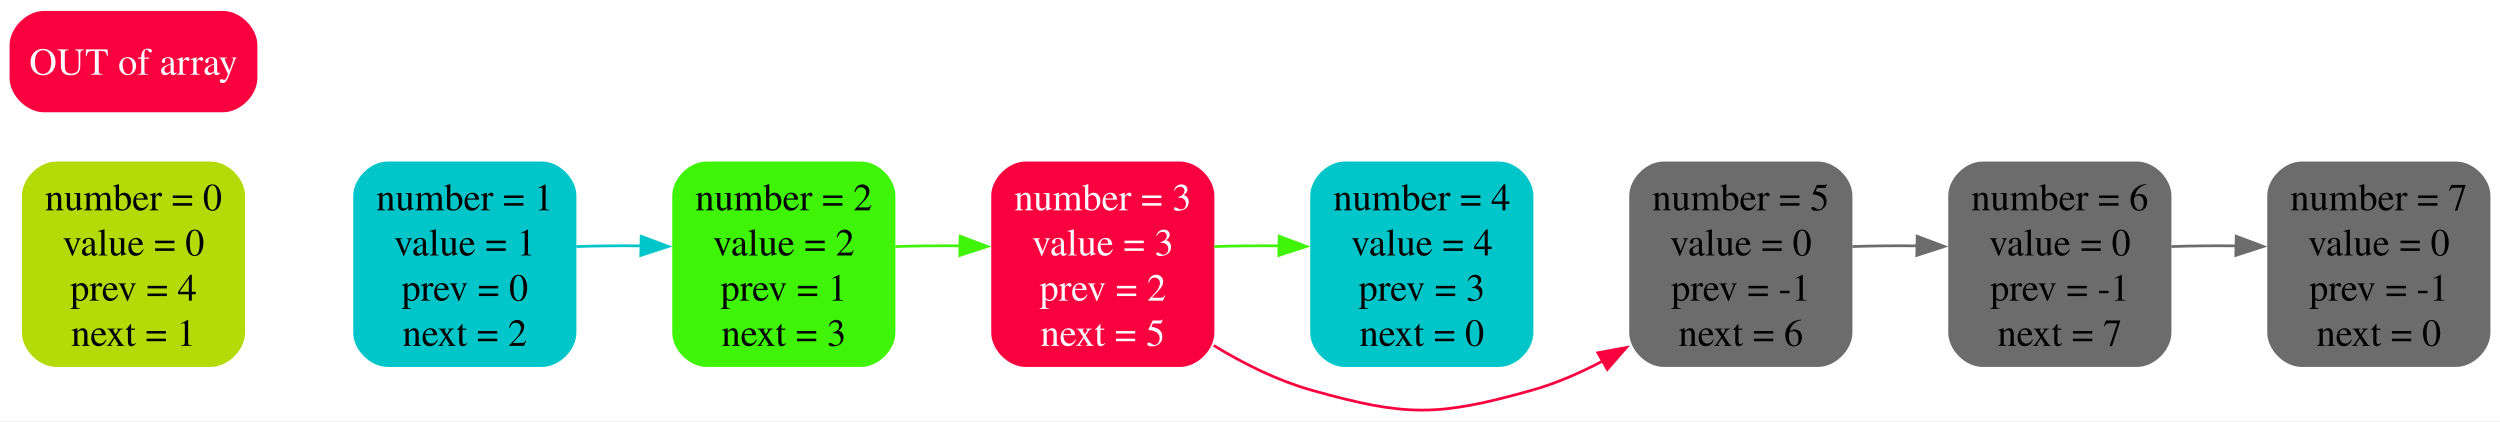
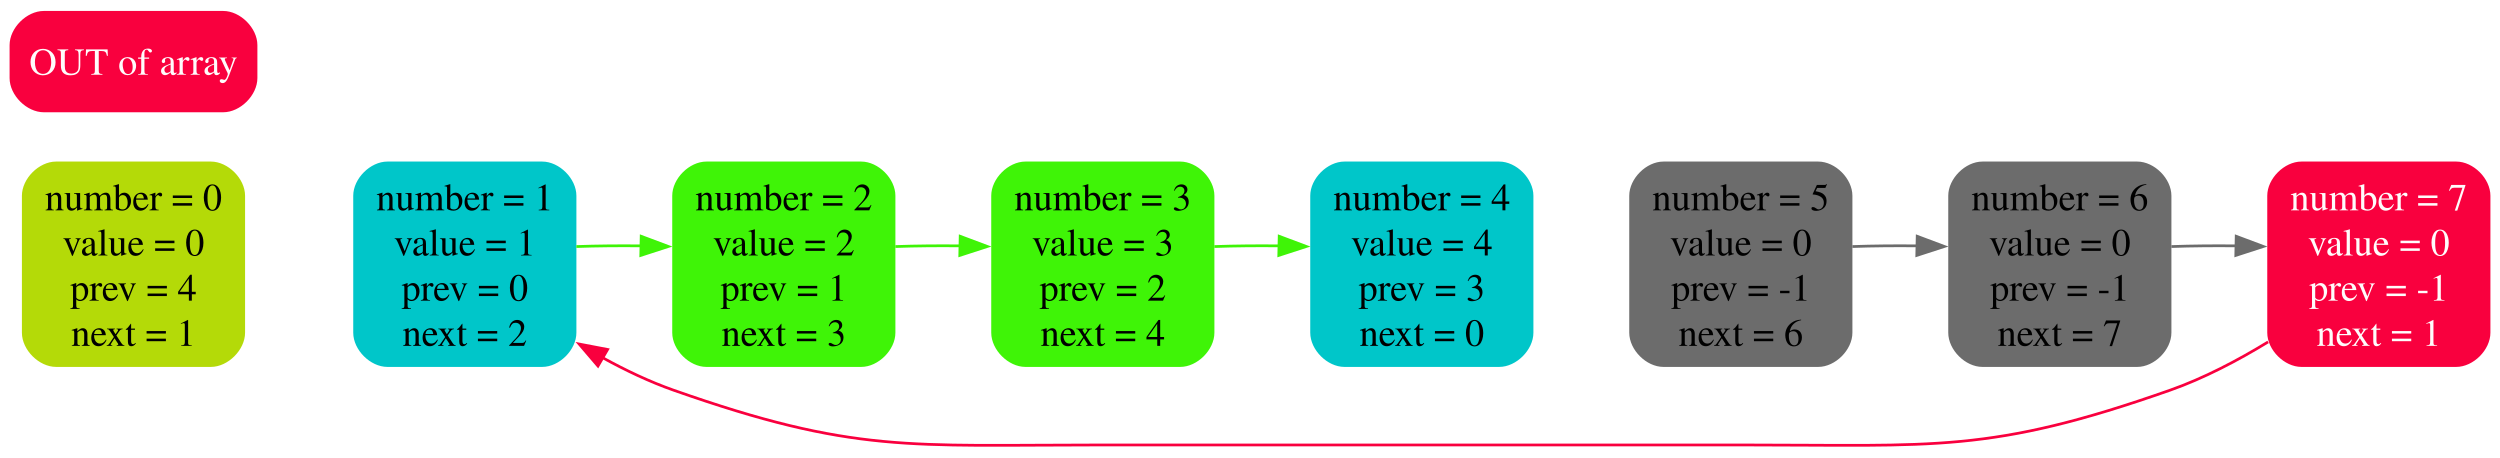
- <svg xmlns="http://www.w3.org/2000/svg" width="913pt" height="154pt" viewBox="0.00 0.00 913.00 154.00">
-   <g id="graph0" class="graph" transform="scale(1 1) rotate(0) translate(4 149.77)">
-     <polygon fill="white" stroke="none" points="-4,4 -4,-149.77 909,-149.77 909,4 -4,4" />
+ <svg xmlns="http://www.w3.org/2000/svg" width="913pt" height="167pt" viewBox="0.00 0.00 913.00 167.00">
+   <g id="graph0" class="graph" transform="scale(1 1) rotate(0) translate(4 163.29)">
+     <polygon fill="white" stroke="none" points="-4,4 -4,-163.29 909,-163.29 909,4 -4,4" />
    <g id="node1" class="node">
-       <path fill="#b4da08" stroke="#b4da08" d="M16.5,-16.27C16.5,-16.27 73,-16.27 73,-16.27 79,-16.27 85,-22.27 85,-28.27 85,-28.27 85,-78.27 85,-78.27 85,-84.27 79,-90.27 73,-90.27 73,-90.27 16.5,-90.27 16.5,-90.27 10.5,-90.27 4.5,-84.27 4.5,-78.27 4.5,-78.27 4.5,-28.27 4.5,-28.27 4.5,-22.27 10.5,-16.27 16.5,-16.27" />
-       <text xml:space="preserve" text-anchor="middle" x="44.75" y="-72.97" font-family="Times,serif" font-size="14.00">number = 0</text>
-       <text xml:space="preserve" text-anchor="middle" x="44.75" y="-56.47" font-family="Times,serif" font-size="14.00">value = 0</text>
-       <text xml:space="preserve" text-anchor="middle" x="44.75" y="-39.97" font-family="Times,serif" font-size="14.00">prev = 4</text>
-       <text xml:space="preserve" text-anchor="middle" x="44.75" y="-23.47" font-family="Times,serif" font-size="14.00">next = 1</text>
+       <path fill="#b4da08" stroke="#b4da08" d="M16.5,-29.79C16.5,-29.79 73,-29.79 73,-29.79 79,-29.79 85,-35.79 85,-41.79 85,-41.79 85,-91.79 85,-91.79 85,-97.79 79,-103.79 73,-103.79 73,-103.79 16.5,-103.79 16.5,-103.79 10.5,-103.79 4.5,-97.79 4.5,-91.79 4.5,-91.79 4.5,-41.79 4.5,-41.79 4.5,-35.79 10.5,-29.79 16.5,-29.79" />
+       <text xml:space="preserve" text-anchor="middle" x="44.75" y="-86.49" font-family="Times,serif" font-size="14.00">number = 0</text>
+       <text xml:space="preserve" text-anchor="middle" x="44.75" y="-69.99" font-family="Times,serif" font-size="14.00">value = 0</text>
+       <text xml:space="preserve" text-anchor="middle" x="44.75" y="-53.49" font-family="Times,serif" font-size="14.00">prev = 4</text>
+       <text xml:space="preserve" text-anchor="middle" x="44.75" y="-36.99" font-family="Times,serif" font-size="14.00">next = 1</text>
    </g>
    <g id="node2" class="node">
-       <path fill="#00c6c9" stroke="#00c6c9" d="M137.5,-16.27C137.5,-16.27 194,-16.27 194,-16.27 200,-16.27 206,-22.27 206,-28.27 206,-28.27 206,-78.27 206,-78.27 206,-84.27 200,-90.27 194,-90.27 194,-90.27 137.5,-90.27 137.5,-90.27 131.5,-90.27 125.5,-84.27 125.5,-78.27 125.5,-78.27 125.5,-28.27 125.5,-28.27 125.5,-22.27 131.5,-16.27 137.5,-16.27" />
-       <text xml:space="preserve" text-anchor="middle" x="165.75" y="-72.97" font-family="Times,serif" font-size="14.00">number = 1</text>
-       <text xml:space="preserve" text-anchor="middle" x="165.75" y="-56.47" font-family="Times,serif" font-size="14.00">value = 1</text>
-       <text xml:space="preserve" text-anchor="middle" x="165.75" y="-39.97" font-family="Times,serif" font-size="14.00">prev = 0</text>
-       <text xml:space="preserve" text-anchor="middle" x="165.75" y="-23.47" font-family="Times,serif" font-size="14.00">next = 2</text>
+       <path fill="#00c6c9" stroke="#00c6c9" d="M137.5,-29.79C137.5,-29.79 194,-29.79 194,-29.79 200,-29.79 206,-35.79 206,-41.79 206,-41.79 206,-91.79 206,-91.79 206,-97.79 200,-103.79 194,-103.79 194,-103.79 137.5,-103.79 137.5,-103.79 131.5,-103.79 125.5,-97.79 125.5,-91.79 125.5,-91.79 125.5,-41.79 125.5,-41.79 125.5,-35.79 131.5,-29.79 137.5,-29.79" />
+       <text xml:space="preserve" text-anchor="middle" x="165.75" y="-86.49" font-family="Times,serif" font-size="14.00">number = 1</text>
+       <text xml:space="preserve" text-anchor="middle" x="165.75" y="-69.99" font-family="Times,serif" font-size="14.00">value = 1</text>
+       <text xml:space="preserve" text-anchor="middle" x="165.75" y="-53.49" font-family="Times,serif" font-size="14.00">prev = 0</text>
+       <text xml:space="preserve" text-anchor="middle" x="165.75" y="-36.99" font-family="Times,serif" font-size="14.00">next = 2</text>
    </g>
    <g id="node3" class="node">
-       <path fill="#3ff407" stroke="#3ff407" d="M254,-16.27C254,-16.27 310.5,-16.27 310.5,-16.27 316.5,-16.27 322.5,-22.27 322.5,-28.27 322.5,-28.27 322.5,-78.27 322.5,-78.27 322.5,-84.27 316.5,-90.27 310.5,-90.27 310.5,-90.27 254,-90.27 254,-90.27 248,-90.27 242,-84.27 242,-78.27 242,-78.27 242,-28.27 242,-28.27 242,-22.27 248,-16.27 254,-16.27" />
-       <text xml:space="preserve" text-anchor="middle" x="282.25" y="-72.97" font-family="Times,serif" font-size="14.00">number = 2</text>
-       <text xml:space="preserve" text-anchor="middle" x="282.25" y="-56.47" font-family="Times,serif" font-size="14.00">value = 2</text>
-       <text xml:space="preserve" text-anchor="middle" x="282.25" y="-39.97" font-family="Times,serif" font-size="14.00">prev = 1</text>
-       <text xml:space="preserve" text-anchor="middle" x="282.25" y="-23.47" font-family="Times,serif" font-size="14.00">next = 3</text>
+       <path fill="#3ff407" stroke="#3ff407" d="M254,-29.79C254,-29.79 310.5,-29.79 310.5,-29.79 316.5,-29.79 322.5,-35.79 322.5,-41.79 322.5,-41.79 322.5,-91.79 322.5,-91.79 322.5,-97.79 316.5,-103.79 310.5,-103.79 310.5,-103.79 254,-103.79 254,-103.79 248,-103.79 242,-97.79 242,-91.79 242,-91.79 242,-41.79 242,-41.79 242,-35.79 248,-29.79 254,-29.79" />
+       <text xml:space="preserve" text-anchor="middle" x="282.25" y="-86.49" font-family="Times,serif" font-size="14.00">number = 2</text>
+       <text xml:space="preserve" text-anchor="middle" x="282.25" y="-69.99" font-family="Times,serif" font-size="14.00">value = 2</text>
+       <text xml:space="preserve" text-anchor="middle" x="282.25" y="-53.49" font-family="Times,serif" font-size="14.00">prev = 1</text>
+       <text xml:space="preserve" text-anchor="middle" x="282.25" y="-36.99" font-family="Times,serif" font-size="14.00">next = 3</text>
    </g>
    <g id="edge8" class="edge">
-       <path fill="none" stroke="#00c6c9" d="M206.48,-59.73C214.11,-59.99 222.21,-60.07 230.15,-59.98" />
-       <polygon fill="#00c6c9" stroke="#00c6c9" points="230.16,-63.49 240.08,-59.76 230.01,-56.49 230.16,-63.49" />
+       <path fill="none" stroke="#3ff407" d="M206.48,-73.25C214.11,-73.51 222.21,-73.59 230.15,-73.5" />
+       <polygon fill="#3ff407" stroke="#3ff407" points="230.16,-77 240.08,-73.28 230.01,-70.01 230.16,-77" />
    </g>
    <g id="node4" class="node">
-       <path fill="#f9003e" stroke="#f9003e" d="M370.5,-16.27C370.5,-16.27 427,-16.27 427,-16.27 433,-16.27 439,-22.27 439,-28.27 439,-28.27 439,-78.27 439,-78.27 439,-84.27 433,-90.27 427,-90.27 427,-90.27 370.5,-90.27 370.5,-90.27 364.5,-90.27 358.5,-84.27 358.5,-78.27 358.5,-78.27 358.5,-28.27 358.5,-28.27 358.5,-22.27 364.5,-16.27 370.5,-16.27" />
-       <text xml:space="preserve" text-anchor="middle" x="398.75" y="-72.97" font-family="Times,serif" font-size="14.00" fill="#fffbfb">number = 3</text>
-       <text xml:space="preserve" text-anchor="middle" x="398.75" y="-56.47" font-family="Times,serif" font-size="14.00" fill="#fffbfb">value = 3</text>
-       <text xml:space="preserve" text-anchor="middle" x="398.75" y="-39.97" font-family="Times,serif" font-size="14.00" fill="#fffbfb">prev = 2</text>
-       <text xml:space="preserve" text-anchor="middle" x="398.75" y="-23.47" font-family="Times,serif" font-size="14.00" fill="#fffbfb">next = 5</text>
+       <path fill="#3ff407" stroke="#3ff407" d="M370.5,-29.79C370.5,-29.79 427,-29.79 427,-29.79 433,-29.79 439,-35.79 439,-41.79 439,-41.79 439,-91.79 439,-91.79 439,-97.79 433,-103.79 427,-103.79 427,-103.79 370.5,-103.79 370.5,-103.79 364.5,-103.79 358.5,-97.79 358.5,-91.79 358.5,-91.79 358.5,-41.79 358.5,-41.79 358.5,-35.79 364.5,-29.79 370.5,-29.79" />
+       <text xml:space="preserve" text-anchor="middle" x="398.75" y="-86.49" font-family="Times,serif" font-size="14.00">number = 3</text>
+       <text xml:space="preserve" text-anchor="middle" x="398.75" y="-69.99" font-family="Times,serif" font-size="14.00">value = 3</text>
+       <text xml:space="preserve" text-anchor="middle" x="398.75" y="-53.49" font-family="Times,serif" font-size="14.00">prev = 2</text>
+       <text xml:space="preserve" text-anchor="middle" x="398.75" y="-36.99" font-family="Times,serif" font-size="14.00">next = 4</text>
    </g>
    <g id="edge9" class="edge">
-       <path fill="none" stroke="#3ff407" d="M322.98,-59.73C330.61,-59.99 338.71,-60.07 346.65,-59.98" />
-       <polygon fill="#3ff407" stroke="#3ff407" points="346.66,-63.49 356.58,-59.76 346.51,-56.49 346.66,-63.49" />
+       <path fill="none" stroke="#3ff407" d="M322.98,-73.25C330.61,-73.51 338.71,-73.59 346.65,-73.5" />
+       <polygon fill="#3ff407" stroke="#3ff407" points="346.66,-77 356.58,-73.28 346.51,-70.01 346.66,-77" />
    </g>
    <g id="node5" class="node">
-       <path fill="#00c6c9" stroke="#00c6c9" d="M487,-16.27C487,-16.27 543.5,-16.27 543.5,-16.27 549.5,-16.27 555.5,-22.27 555.5,-28.27 555.5,-28.27 555.5,-78.27 555.5,-78.27 555.5,-84.27 549.5,-90.27 543.5,-90.27 543.5,-90.27 487,-90.27 487,-90.27 481,-90.27 475,-84.27 475,-78.27 475,-78.27 475,-28.27 475,-28.27 475,-22.27 481,-16.27 487,-16.27" />
-       <text xml:space="preserve" text-anchor="middle" x="515.25" y="-72.97" font-family="Times,serif" font-size="14.00">number = 4</text>
-       <text xml:space="preserve" text-anchor="middle" x="515.25" y="-56.47" font-family="Times,serif" font-size="14.00">value = 4</text>
-       <text xml:space="preserve" text-anchor="middle" x="515.25" y="-39.97" font-family="Times,serif" font-size="14.00">prev = 3</text>
-       <text xml:space="preserve" text-anchor="middle" x="515.25" y="-23.47" font-family="Times,serif" font-size="14.00">next = 0</text>
+       <path fill="#00c6c9" stroke="#00c6c9" d="M487,-29.79C487,-29.79 543.5,-29.79 543.5,-29.79 549.5,-29.79 555.5,-35.79 555.5,-41.79 555.5,-41.79 555.5,-91.79 555.5,-91.79 555.5,-97.79 549.5,-103.79 543.5,-103.79 543.5,-103.79 487,-103.79 487,-103.79 481,-103.79 475,-97.79 475,-91.79 475,-91.79 475,-41.79 475,-41.79 475,-35.79 481,-29.79 487,-29.79" />
+       <text xml:space="preserve" text-anchor="middle" x="515.25" y="-86.49" font-family="Times,serif" font-size="14.00">number = 4</text>
+       <text xml:space="preserve" text-anchor="middle" x="515.25" y="-69.99" font-family="Times,serif" font-size="14.00">value = 4</text>
+       <text xml:space="preserve" text-anchor="middle" x="515.25" y="-53.49" font-family="Times,serif" font-size="14.00">prev = 3</text>
+       <text xml:space="preserve" text-anchor="middle" x="515.25" y="-36.99" font-family="Times,serif" font-size="14.00">next = 0</text>
+     </g>
+     <g id="edge10" class="edge">
+       <path fill="none" stroke="#3ff407" d="M439.48,-73.25C447.11,-73.51 455.21,-73.59 463.15,-73.5" />
+       <polygon fill="#3ff407" stroke="#3ff407" points="463.16,-77 473.08,-73.28 463.01,-70.01 463.16,-77" />
+     </g>
+     <g id="node6" class="node">
+       <path fill="#6c6c6c" stroke="#6c6c6c" d="M603.5,-29.79C603.5,-29.79 660,-29.79 660,-29.79 666,-29.79 672,-35.79 672,-41.79 672,-41.79 672,-91.79 672,-91.79 672,-97.79 666,-103.79 660,-103.79 660,-103.79 603.5,-103.79 603.5,-103.79 597.5,-103.79 591.5,-97.79 591.5,-91.79 591.5,-91.79 591.5,-41.79 591.5,-41.79 591.5,-35.79 597.5,-29.79 603.5,-29.79" />
+       <text xml:space="preserve" text-anchor="middle" x="631.75" y="-86.49" font-family="Times,serif" font-size="14.00">number = 5</text>
+       <text xml:space="preserve" text-anchor="middle" x="631.75" y="-69.99" font-family="Times,serif" font-size="14.00">value = 0</text>
+       <text xml:space="preserve" text-anchor="middle" x="631.75" y="-53.49" font-family="Times,serif" font-size="14.00">prev = -1</text>
+       <text xml:space="preserve" text-anchor="middle" x="631.75" y="-36.99" font-family="Times,serif" font-size="14.00">next = 6</text>
+     </g>
+     <g id="node7" class="node">
+       <path fill="#6c6c6c" stroke="#6c6c6c" d="M720,-29.79C720,-29.79 776.5,-29.79 776.5,-29.79 782.5,-29.79 788.5,-35.79 788.5,-41.79 788.5,-41.79 788.5,-91.79 788.5,-91.79 788.5,-97.79 782.5,-103.79 776.5,-103.79 776.5,-103.79 720,-103.79 720,-103.79 714,-103.79 708,-97.79 708,-91.79 708,-91.79 708,-41.79 708,-41.79 708,-35.79 714,-29.79 720,-29.79" />
+       <text xml:space="preserve" text-anchor="middle" x="748.25" y="-86.49" font-family="Times,serif" font-size="14.00">number = 6</text>
+       <text xml:space="preserve" text-anchor="middle" x="748.25" y="-69.99" font-family="Times,serif" font-size="14.00">value = 0</text>
+       <text xml:space="preserve" text-anchor="middle" x="748.25" y="-53.49" font-family="Times,serif" font-size="14.00">prev = -1</text>
+       <text xml:space="preserve" text-anchor="middle" x="748.25" y="-36.99" font-family="Times,serif" font-size="14.00">next = 7</text>
    </g>
    <g id="edge11" class="edge">
-       <path fill="none" stroke="#3ff407" d="M439.48,-59.73C447.11,-59.99 455.21,-60.07 463.15,-59.98" />
-       <polygon fill="#3ff407" stroke="#3ff407" points="463.16,-63.49 473.08,-59.76 463.01,-56.49 463.16,-63.49" />
+       <path fill="none" stroke="#6c6c6c" d="M672.48,-73.25C680.11,-73.51 688.21,-73.59 696.15,-73.5" />
+       <polygon fill="#6c6c6c" stroke="#6c6c6c" points="696.16,-77 706.08,-73.28 696.01,-70.01 696.16,-77" />
    </g>
-     <g id="node6" class="node">
-       <path fill="#6c6c6c" stroke="#6c6c6c" d="M603.5,-16.27C603.5,-16.27 660,-16.27 660,-16.27 666,-16.27 672,-22.27 672,-28.27 672,-28.27 672,-78.27 672,-78.27 672,-84.27 666,-90.27 660,-90.27 660,-90.27 603.5,-90.27 603.5,-90.27 597.5,-90.27 591.5,-84.27 591.5,-78.27 591.5,-78.27 591.5,-28.27 591.5,-28.27 591.5,-22.27 597.5,-16.27 603.5,-16.27" />
-       <text xml:space="preserve" text-anchor="middle" x="631.75" y="-72.97" font-family="Times,serif" font-size="14.00">number = 5</text>
-       <text xml:space="preserve" text-anchor="middle" x="631.75" y="-56.47" font-family="Times,serif" font-size="14.00">value = 0</text>
-       <text xml:space="preserve" text-anchor="middle" x="631.75" y="-39.97" font-family="Times,serif" font-size="14.00">prev = -1</text>
-       <text xml:space="preserve" text-anchor="middle" x="631.75" y="-23.47" font-family="Times,serif" font-size="14.00">next = 6</text>
-     </g>
-     <g id="edge10" class="edge">
-       <path fill="none" stroke="#f9003e" d="M439.24,-23.6C450.26,-16.9 462.62,-10.75 475,-7.27 509.44,2.42 521.06,2.42 555.5,-7.27 564.3,-9.75 573.09,-13.57 581.4,-17.98" />
-       <polygon fill="#f9003e" stroke="#f9003e" points="579.52,-20.94 589.94,-22.85 582.98,-14.86 579.52,-20.94" />
-     </g>
-     <g id="node7" class="node">
-       <path fill="#6c6c6c" stroke="#6c6c6c" d="M720,-16.27C720,-16.27 776.5,-16.27 776.5,-16.27 782.5,-16.27 788.5,-22.27 788.5,-28.27 788.5,-28.27 788.5,-78.27 788.5,-78.27 788.5,-84.27 782.5,-90.27 776.5,-90.27 776.5,-90.27 720,-90.27 720,-90.27 714,-90.27 708,-84.27 708,-78.27 708,-78.27 708,-28.27 708,-28.27 708,-22.27 714,-16.27 720,-16.27" />
-       <text xml:space="preserve" text-anchor="middle" x="748.25" y="-72.97" font-family="Times,serif" font-size="14.00">number = 6</text>
-       <text xml:space="preserve" text-anchor="middle" x="748.25" y="-56.47" font-family="Times,serif" font-size="14.00">value = 0</text>
-       <text xml:space="preserve" text-anchor="middle" x="748.25" y="-39.97" font-family="Times,serif" font-size="14.00">prev = -1</text>
-       <text xml:space="preserve" text-anchor="middle" x="748.25" y="-23.47" font-family="Times,serif" font-size="14.00">next = 7</text>
+     <g id="node8" class="node">
+       <path fill="#f9003e" stroke="#f9003e" d="M836.5,-29.79C836.5,-29.79 893,-29.79 893,-29.79 899,-29.79 905,-35.79 905,-41.79 905,-41.79 905,-91.79 905,-91.79 905,-97.79 899,-103.79 893,-103.79 893,-103.79 836.5,-103.79 836.5,-103.79 830.5,-103.79 824.5,-97.79 824.5,-91.79 824.5,-91.79 824.5,-41.79 824.5,-41.79 824.5,-35.79 830.5,-29.79 836.5,-29.79" />
+       <text xml:space="preserve" text-anchor="middle" x="864.75" y="-86.49" font-family="Times,serif" font-size="14.00" fill="#fffbfb">number = 7</text>
+       <text xml:space="preserve" text-anchor="middle" x="864.75" y="-69.99" font-family="Times,serif" font-size="14.00" fill="#fffbfb">value = 0</text>
+       <text xml:space="preserve" text-anchor="middle" x="864.75" y="-53.49" font-family="Times,serif" font-size="14.00" fill="#fffbfb">prev = -1</text>
+       <text xml:space="preserve" text-anchor="middle" x="864.75" y="-36.99" font-family="Times,serif" font-size="14.00" fill="#fffbfb">next = 1</text>
    </g>
    <g id="edge12" class="edge">
-       <path fill="none" stroke="#6c6c6c" d="M672.48,-59.73C680.11,-59.99 688.21,-60.07 696.15,-59.98" />
-       <polygon fill="#6c6c6c" stroke="#6c6c6c" points="696.16,-63.49 706.08,-59.76 696.01,-56.49 696.16,-63.49" />
-     </g>
-     <g id="node8" class="node">
-       <path fill="#6c6c6c" stroke="#6c6c6c" d="M836.5,-16.27C836.5,-16.27 893,-16.27 893,-16.27 899,-16.27 905,-22.27 905,-28.27 905,-28.27 905,-78.27 905,-78.27 905,-84.27 899,-90.27 893,-90.27 893,-90.27 836.5,-90.27 836.5,-90.27 830.5,-90.27 824.5,-84.27 824.5,-78.27 824.5,-78.27 824.5,-28.27 824.5,-28.27 824.5,-22.27 830.5,-16.27 836.5,-16.27" />
-       <text xml:space="preserve" text-anchor="middle" x="864.75" y="-72.97" font-family="Times,serif" font-size="14.00">number = 7</text>
-       <text xml:space="preserve" text-anchor="middle" x="864.75" y="-56.47" font-family="Times,serif" font-size="14.00">value = 0</text>
-       <text xml:space="preserve" text-anchor="middle" x="864.75" y="-39.97" font-family="Times,serif" font-size="14.00">prev = -1</text>
-       <text xml:space="preserve" text-anchor="middle" x="864.75" y="-23.47" font-family="Times,serif" font-size="14.00">next = 0</text>
+       <path fill="none" stroke="#6c6c6c" d="M788.98,-73.25C796.61,-73.51 804.71,-73.59 812.65,-73.5" />
+       <polygon fill="#6c6c6c" stroke="#6c6c6c" points="812.66,-77 822.58,-73.28 812.51,-70.01 812.66,-77" />
    </g>
    <g id="edge13" class="edge">
-       <path fill="none" stroke="#6c6c6c" d="M788.98,-59.73C796.61,-59.99 804.71,-60.07 812.65,-59.98" />
-       <polygon fill="#6c6c6c" stroke="#6c6c6c" points="812.66,-63.49 822.58,-59.76 812.51,-56.49 812.66,-63.49" />
+       <path fill="none" stroke="#f9003e" d="M824.31,-38.42C813.2,-31.63 800.78,-25.11 788.5,-20.79 722.66,2.37 702.54,-0.79 632.75,-0.79 397.75,-0.79 397.75,-0.79 397.75,-0.79 327.96,-0.79 307.84,2.37 242,-20.79 233.27,-23.86 224.47,-28.04 216.12,-32.64" />
+       <polygon fill="#f9003e" stroke="#f9003e" points="214.38,-29.6 207.5,-37.65 217.9,-35.66 214.38,-29.6" />
    </g>
    <g id="node9" class="node">
-       <path fill="#f9003e" stroke="#f9003e" d="M12,-109.27C12,-109.27 77.5,-109.27 77.5,-109.27 83.5,-109.27 89.5,-115.27 89.5,-121.27 89.5,-121.27 89.5,-133.27 89.5,-133.27 89.5,-139.27 83.5,-145.27 77.5,-145.27 77.5,-145.27 12,-145.27 12,-145.27 6,-145.27 0,-139.27 0,-133.27 0,-133.27 0,-121.27 0,-121.27 0,-115.27 6,-109.27 12,-109.27" />
-       <text xml:space="preserve" text-anchor="middle" x="44.75" y="-122.47" font-family="Times,serif" font-size="14.00" fill="#fffbfb">OUT of array</text>
+       <path fill="#f9003e" stroke="#f9003e" d="M12,-122.79C12,-122.79 77.5,-122.79 77.5,-122.79 83.5,-122.79 89.5,-128.79 89.5,-134.79 89.5,-134.79 89.5,-146.79 89.5,-146.79 89.5,-152.79 83.5,-158.79 77.5,-158.79 77.5,-158.79 12,-158.79 12,-158.79 6,-158.79 0,-152.79 0,-146.79 0,-146.79 0,-134.79 0,-134.79 0,-128.79 6,-122.79 12,-122.79" />
+       <text xml:space="preserve" text-anchor="middle" x="44.75" y="-135.99" font-family="Times,serif" font-size="14.00" fill="#fffbfb">OUT of array</text>
    </g>
  </g>
</svg>
